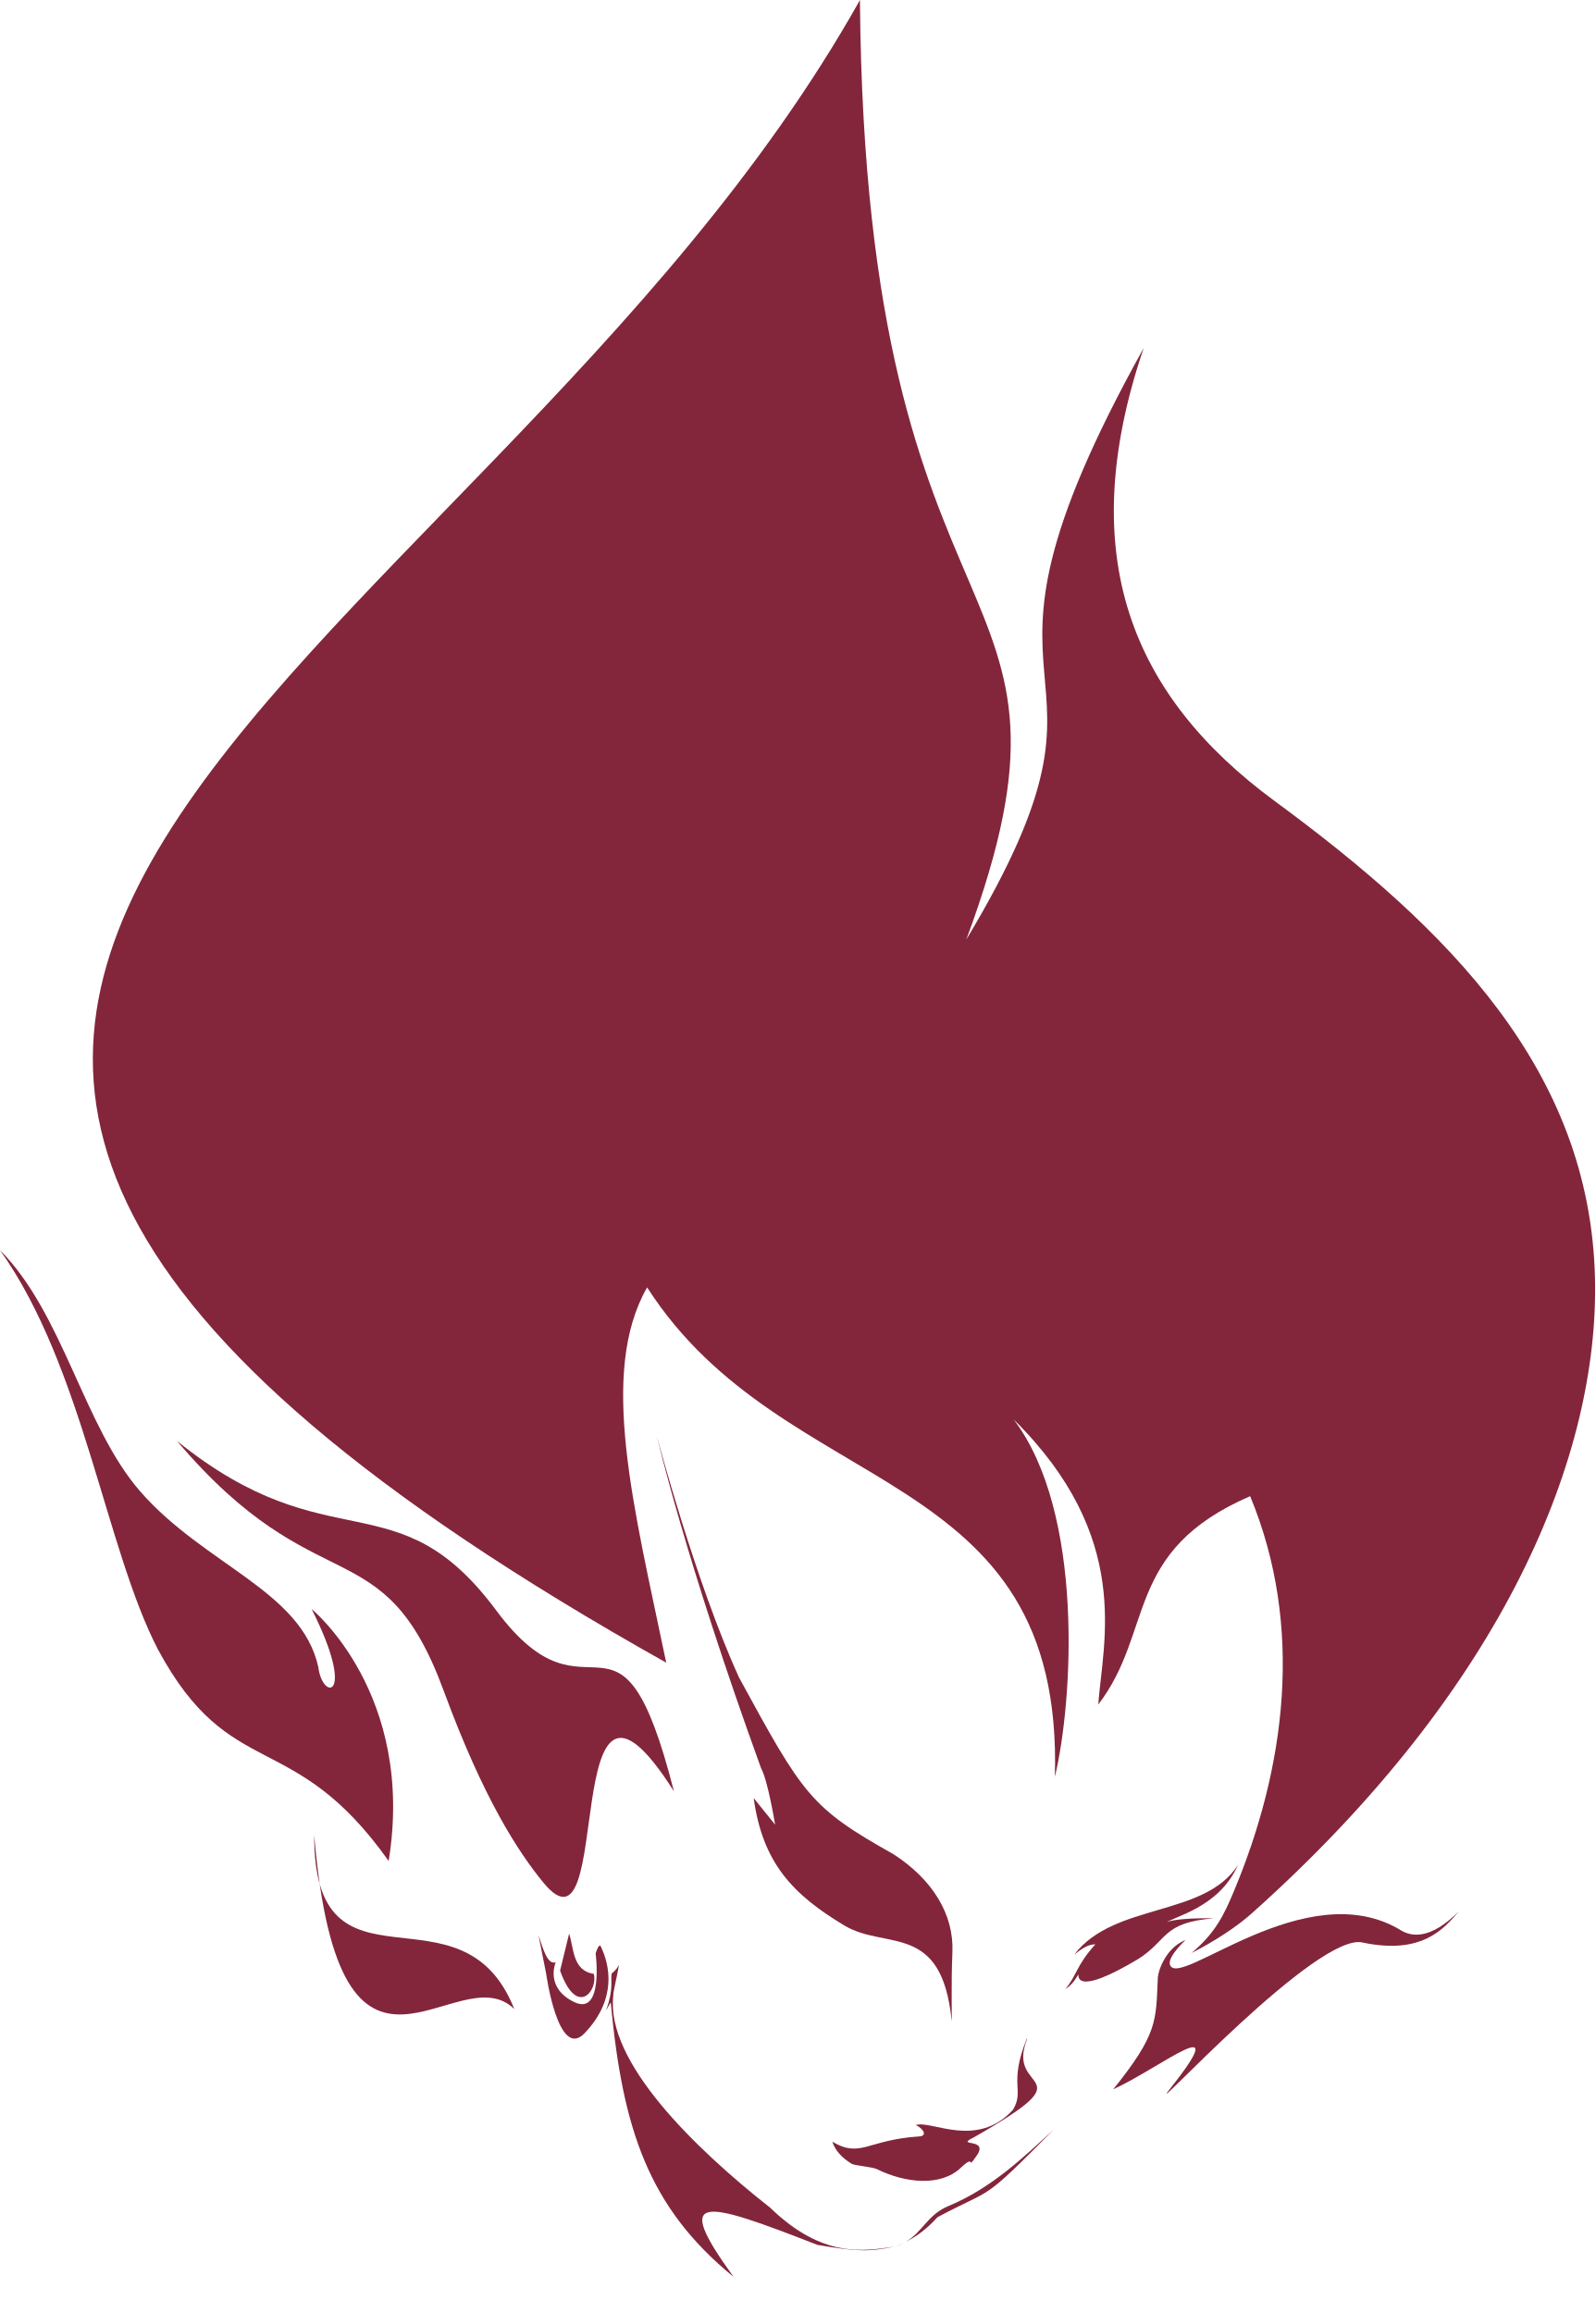
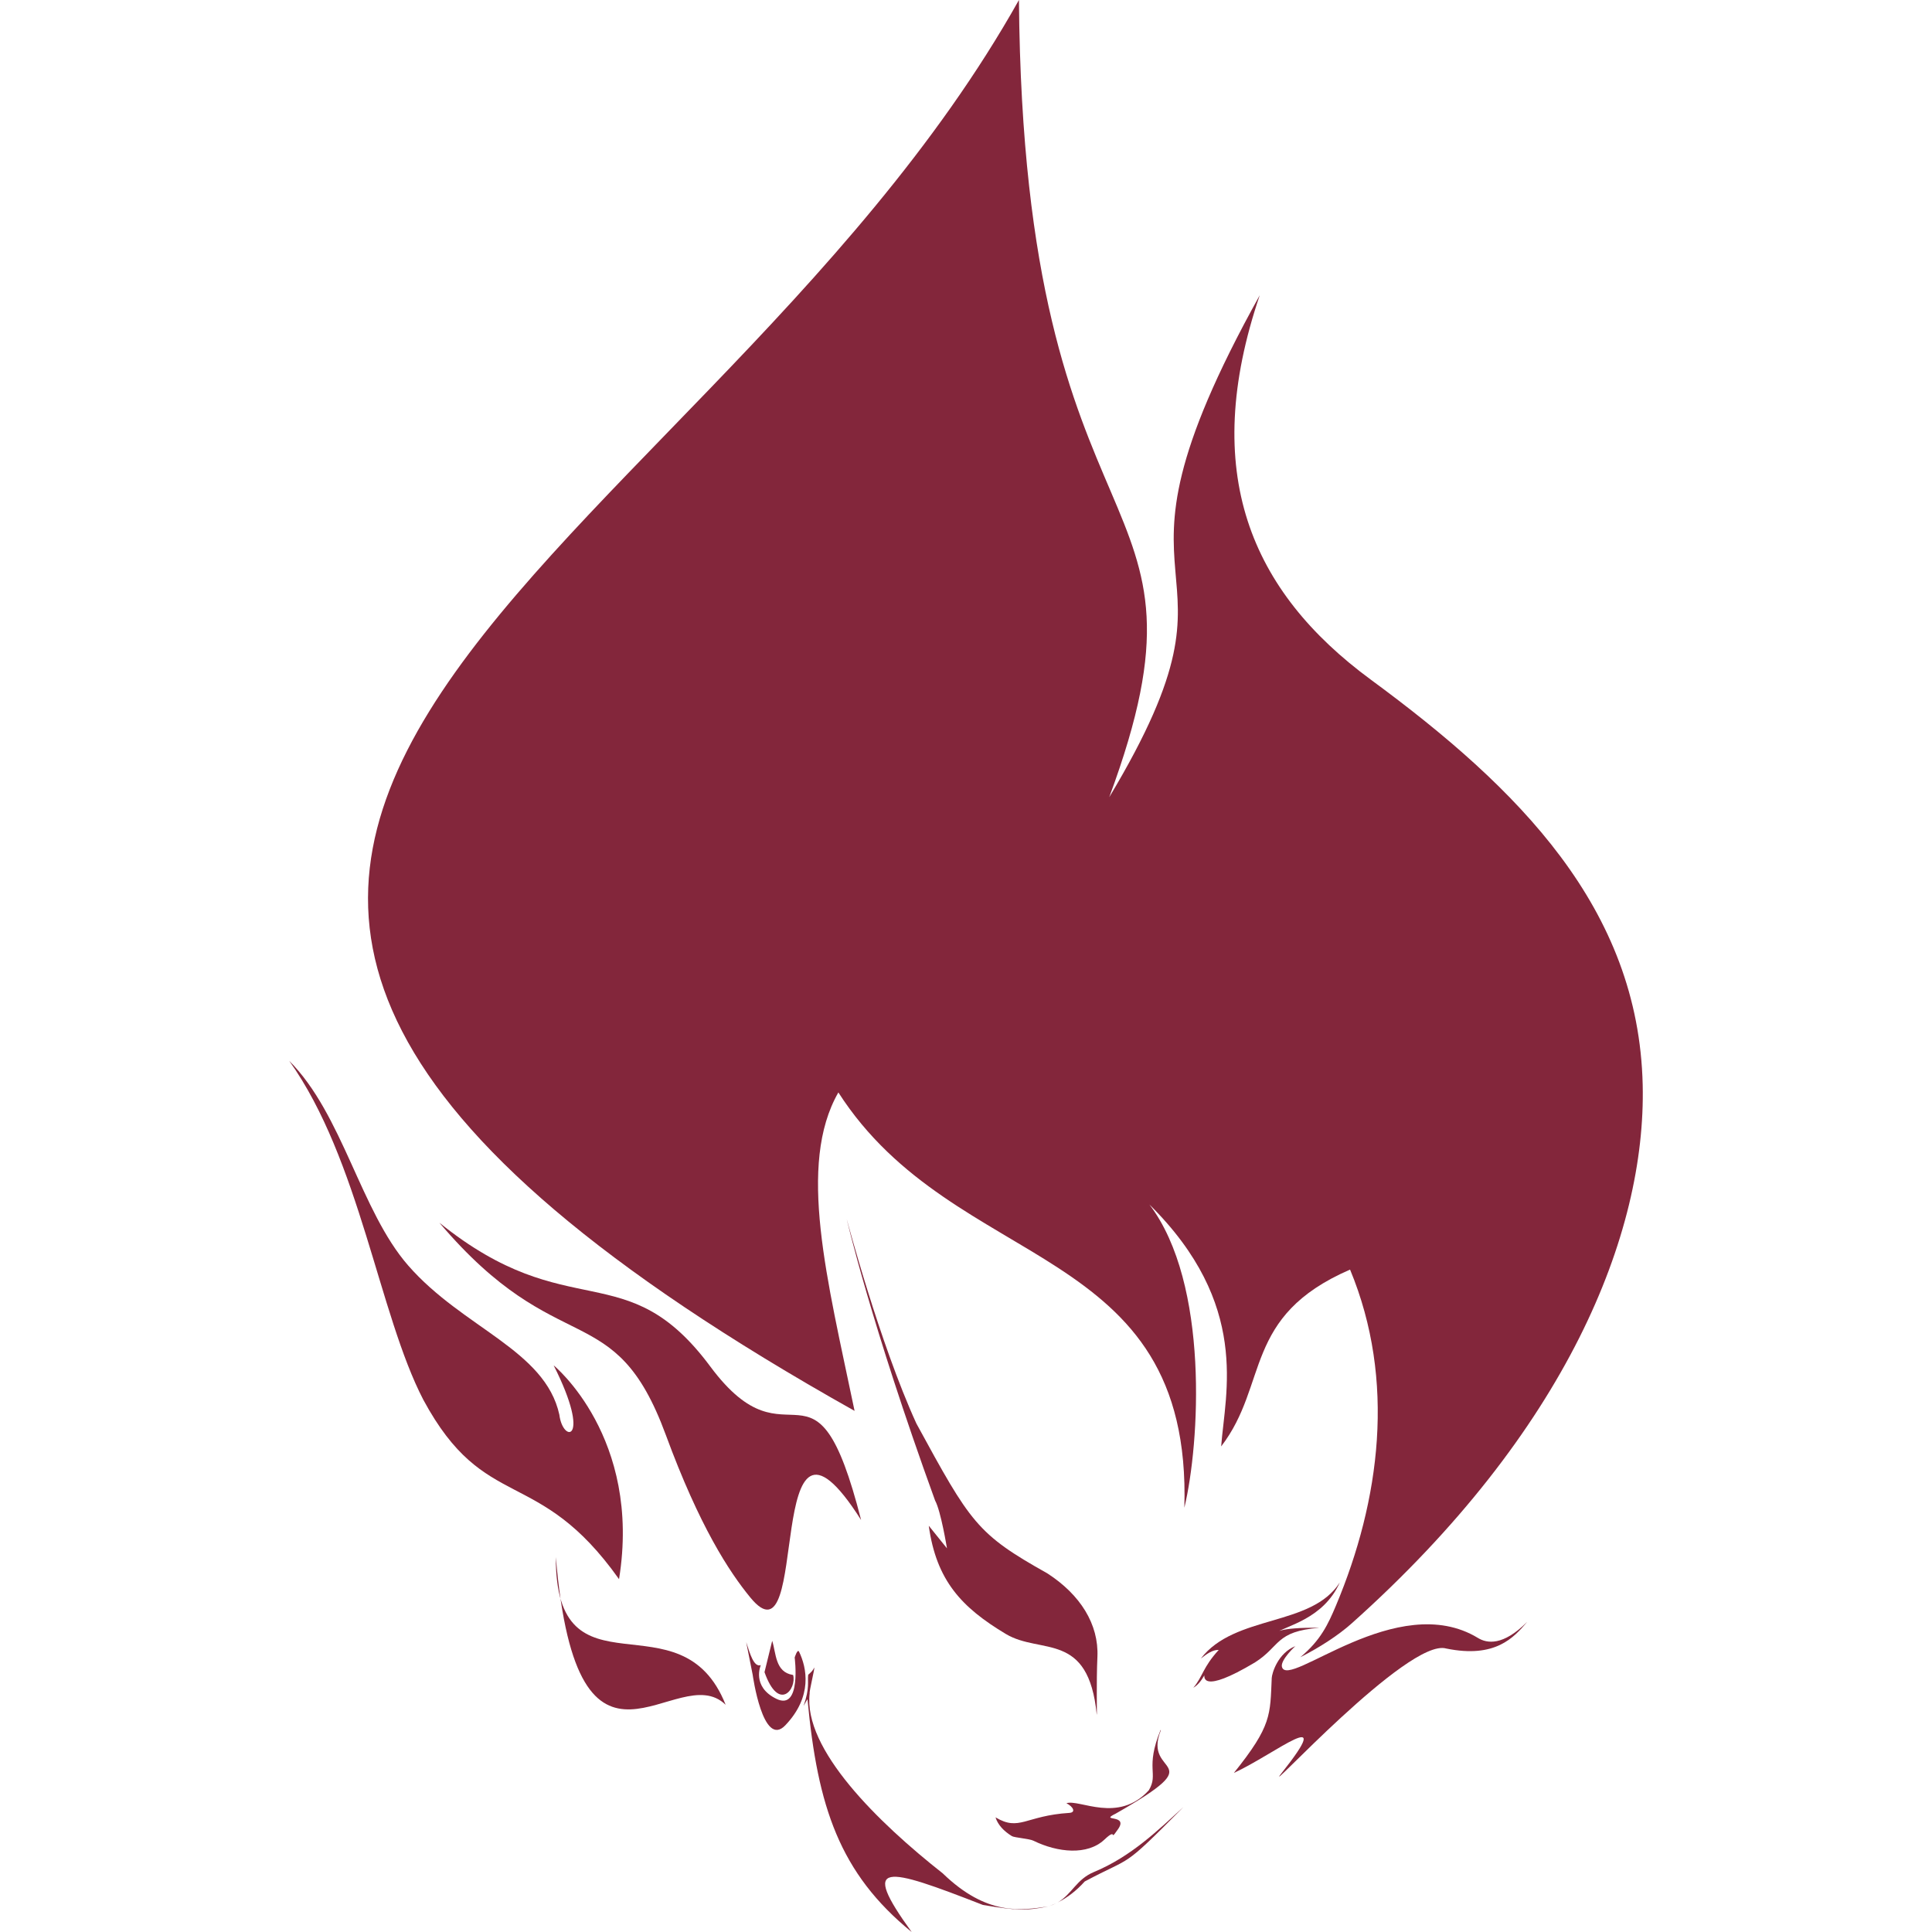
- <svg xmlns="http://www.w3.org/2000/svg" width="20" height="29" viewBox="0 0 5.292 7.673" version="1.1" id="svg5" xml:space="preserve">
+ <svg xmlns="http://www.w3.org/2000/svg" width="40" height="40" viewBox="0 0 10.583 10.583" version="1.1" id="svg5" xml:space="preserve">
  <defs id="defs2" />
  <g id="layer1">
    <g id="layer1-3" transform="scale(2)">
      <g id="g1806" transform="translate(-2.645834,8.202084)">
        <g id="g1901">
          <g id="g479" style="stroke-width:0.132;stroke-dasharray:none">
            <g id="g1751" transform="translate(4.101042,1.058333)" />
          </g>
          <g id="g336" transform="matrix(0.5319149,0,0,0.5319149,1.238476,-3.839273)">
            <g id="g475" transform="matrix(0.9926401,0,0,0.9926401,0.01947311,-2.949363)">
              <g id="g511">
                <g id="g547">
                  <g id="g1385" transform="translate(-0.7516571,-0.7516571)">
                    <g id="g1420">
                      <g id="g1455" transform="matrix(0.9998981,0,0,1,3.4630171e-4,0)">
                        <g id="g1570">
                          <g id="g1585">
                            <g id="g1600">
                              <g id="g1646" transform="translate(-1.794154,-0.5046949)">
                                <g id="g1659" transform="translate(3.1632112e-8,-0.05110516)">
                                  <g id="g1673">
                                    <g id="g1686">
                                      <g id="g1901-9" transform="matrix(1.110236,0,0,1.110123,-210.7434,58.89277)">
                                        <g id="g479-1" style="stroke-width:0.132;stroke-dasharray:none">
                                          <g id="g1751-2" transform="translate(4.101042,1.058333)" />
                                        </g>
                                        <g id="g336-7" transform="matrix(0.5319149,0,0,0.5319149,1.238476,-3.839273)">
-                                           <g id="g475-0" transform="matrix(0.9926401,0,0,0.9926401,0.01947311,-2.949363)">
+                                           <g id="g475-0" transform="matrix(1.39084,0,0,1.39084,-143.1793,35.68783)">
                                            <g id="g1818" transform="matrix(0.1765622,0,0,0.1765622,378.996,-96.0952)">
                                              <path style="fill:#83263b;fill-opacity:1;stroke:none;stroke-width:1.066px;stroke-linecap:butt;stroke-linejoin:miter;stroke-dasharray:none;stroke-opacity:1" d="m -47.525,-5.292 c 0.164,20.524 7.537,16.9 3.23,28.518 5.586,-9.309 -1.077,-6.337 5.384,-17.956 -2.154,6.337 -0.328,10.588 3.977,13.754 5.283,3.885 9.576,8.17 9.722,14.49 0.124,5.342 -2.715,12.393 -10.411,19.268 -0.473,0.423 -1.144,0.859 -1.838,1.21 0.733,-0.608 0.999,-1.19 1.275,-1.845 1.583,-3.764 2.152,-8.058 0.506,-12.022 -3.85,1.669 -2.899,4.097 -4.611,6.325 0.142,-1.921 1.053,-5.073 -2.568,-8.655 2.156,2.835 1.8,8.572 1.251,10.849 0.287,-9.587 -8.197,-8.341 -12.377,-14.857 -1.479,2.588 -0.404,6.665 0.58,11.392 -36.592,-20.527 -5.963,-29.348 5.881,-50.473 z" id="path3980" />
                                              <path style="fill:#83263b;fill-opacity:1;stroke:none;stroke-width:0.713px;stroke-linecap:butt;stroke-linejoin:miter;stroke-dasharray:none;stroke-opacity:1" d="m -53.171,49.085 c -1.669,-6.549 -2.52,-1.625 -5.394,-5.492 -3.022,-4.066 -5.043,-1.395 -9.692,-5.145 4.274,5.039 6.255,2.577 8.099,7.589 1.21,3.289 2.27,4.898 3.023,5.817 2.225,2.717 0.382,-8.418 3.964,-2.77 z" id="path3982" />
                                              <path style="fill:#83263b;fill-opacity:1;stroke:none;stroke-width:2.28px;stroke-linecap:butt;stroke-linejoin:miter;stroke-opacity:1" d="m -44.741,56.052 c 0.014,0.003 -0.019,-1.143 0.023,-2.075 0.052,-1.161 -0.608,-2.221 -1.792,-2.986 -2.522,-1.414 -2.743,-1.799 -4.684,-5.36 -1.324,-2.9 -2.493,-7.319 -2.493,-7.319 0,0 0.849,3.698 3.162,10.073 0.209,0.378 0.425,1.711 0.425,1.711 l -0.651,-0.808 c 0.271,1.961 1.175,2.924 2.758,3.872 1.255,0.751 2.956,-0.122 3.252,2.892 z" id="path3986" />
                                              <path id="path3988" style="fill:#83263b;fill-opacity:1;stroke:none;stroke-width:2.28px;stroke-linecap:butt;stroke-linejoin:miter;stroke-opacity:1" d="m -54.846,54.358 c -0.051,0.106 -0.089,0.149 -0.217,0.259 -0.035,0.248 0.065,0.45 -0.165,1.113 -0.011,0.032 0.137,-0.261 0.14,-0.228 0.359,3.839 1.146,6.216 3.727,8.321 -1.873,-2.584 -0.954,-2.335 2.547,-0.97 1.223,0.208 1.571,0.209 2.341,0.052 -0.966,0.144 -2.194,0.35 -3.777,-1.181 -2.305,-1.816 -5.003,-4.441 -4.761,-6.444 -0.021,-0.055 0.183,-0.881 0.165,-0.922 z m 13.196,5.001 c -0.894,0.814 -1.861,1.764 -3.193,2.316 -0.627,0.26 -0.778,0.783 -1.292,1.087 0.341,-0.171 0.663,-0.414 0.962,-0.748 1.772,-0.948 1.269,-0.381 3.523,-2.654 z m -4.547,3.434 c -0.085,0.04 -0.172,0.075 -0.258,0.107 0.096,-0.03 0.181,-0.066 0.258,-0.107 z" />
                                              <path style="fill:#83263b;fill-opacity:1;stroke:none;stroke-width:2.28px;stroke-linecap:butt;stroke-linejoin:miter;stroke-opacity:1" d="m -55.548,54 c 0,0 0.251,1.918 -0.651,1.481 -0.902,-0.437 -0.561,-1.207 -0.561,-1.207 -0.245,0.082 -0.38,-0.386 -0.522,-0.823 l 0.232,1.168 c 0,0 0.365,2.649 1.167,1.808 0.989,-1.037 0.766,-2.064 0.493,-2.632 -0.058,-0.121 -0.157,0.205 -0.157,0.205 z" id="path3990" />
                                              <path style="fill:#83263b;fill-opacity:1;stroke:none;stroke-width:2.28px;stroke-linecap:butt;stroke-linejoin:miter;stroke-opacity:1" d="m -55.603,54.628 -0.014,-0.004 c -0.632,-0.1 -0.593,-0.781 -0.735,-1.22 l -0.275,1.122 c 0.515,1.453 1.157,0.593 1.024,0.102 z" id="path3992" />
                                              <path style="fill:#83263b;fill-opacity:1;stroke:none;stroke-width:1.855px;stroke-linecap:butt;stroke-linejoin:miter;stroke-opacity:1" d="m -58.017,55.693 c -1.6,-4.031 -6.09,-0.039 -6.075,-5.285 0.78,9.191 4.328,3.577 6.075,5.285 z" id="path3994" />
                                              <path style="fill:#83263b;fill-opacity:1;stroke:none;stroke-width:1.855px;stroke-linecap:butt;stroke-linejoin:miter;stroke-opacity:1" d="m -29.348,52.73 c -0.863,0.867 -1.437,0.767 -1.754,0.574 -2.891,-1.763 -6.812,1.86 -7.016,1.029 -0.06,-0.243 0.512,-0.779 0.491,-0.742 -0.64,0.248 -0.848,0.981 -0.855,1.143 -0.06,1.323 0.009,1.7 -1.355,3.397 1.489,-0.687 3.696,-2.502 1.704,0.011 -0.812,1.024 4.542,-4.862 5.893,-4.462 1.756,0.36 2.422,-0.394 2.892,-0.949 z" id="path3996" />
                                              <path style="fill:#83263b;fill-opacity:1;stroke:none;stroke-width:0.251px;stroke-linecap:butt;stroke-linejoin:miter;stroke-opacity:1" d="m -40.378,53.73 c -0.575,0.628 -0.567,0.951 -0.909,1.354 0.158,-0.096 0.269,-0.228 0.394,-0.443 0.009,0.02 -0.145,0.707 1.817,-0.468 0.905,-0.573 0.719,-1.108 2.299,-1.234 -1.499,-0.023 -1.587,0.194 -1.586,0.196 0.384,-0.272 1.725,-0.498 2.316,-1.819 -1.016,1.595 -3.753,1.137 -4.971,2.722 0.211,-0.165 0.423,-0.317 0.64,-0.308 z" id="path4000" />
                                              <path style="fill:#83263b;fill-opacity:1;stroke:none;stroke-width:0.717px;stroke-linecap:butt;stroke-linejoin:miter;stroke-opacity:1" d="m -68.83,44.785 c 2.205,4.088 4.094,2.318 6.999,6.414 0.82,-5.074 -2.338,-7.648 -2.338,-7.648 1.383,2.741 0.331,2.802 0.203,1.764 -0.509,-2.319 -3.45,-3.093 -5.407,-5.336 -1.71,-1.96 -2.337,-5.397 -4.256,-7.323 2.531,3.555 3.204,9.058 4.798,12.128 z" id="path4004" />
                                              <path style="fill:#83263b;fill-opacity:1;stroke:none;stroke-width:0.251px;stroke-linecap:butt;stroke-linejoin:miter;stroke-opacity:1" d="m -42.459,56.594 c -0.563,1.383 -0.06,1.558 -0.421,2.158 -1.096,1.199 -2.477,0.307 -2.947,0.462 0.248,0.126 0.347,0.331 0.104,0.346 -1.578,0.1 -1.781,0.671 -2.64,0.16 0.085,0.27 0.298,0.494 0.586,0.671 0.089,0.055 0.639,0.094 0.772,0.165 0.862,0.422 1.93,0.534 2.539,-0.042 0.474,-0.448 0.171,0.084 0.451,-0.324 0.485,-0.622 -0.682,-0.293 -0.048,-0.604 3.567,-2.035 0.926,-1.284 1.615,-2.984 z" id="path4010" />
                                            </g>
                                          </g>
                                        </g>
                                      </g>
                                    </g>
                                  </g>
                                </g>
                              </g>
                            </g>
                          </g>
                        </g>
                      </g>
                    </g>
                  </g>
                </g>
              </g>
            </g>
          </g>
        </g>
      </g>
    </g>
  </g>
</svg>
